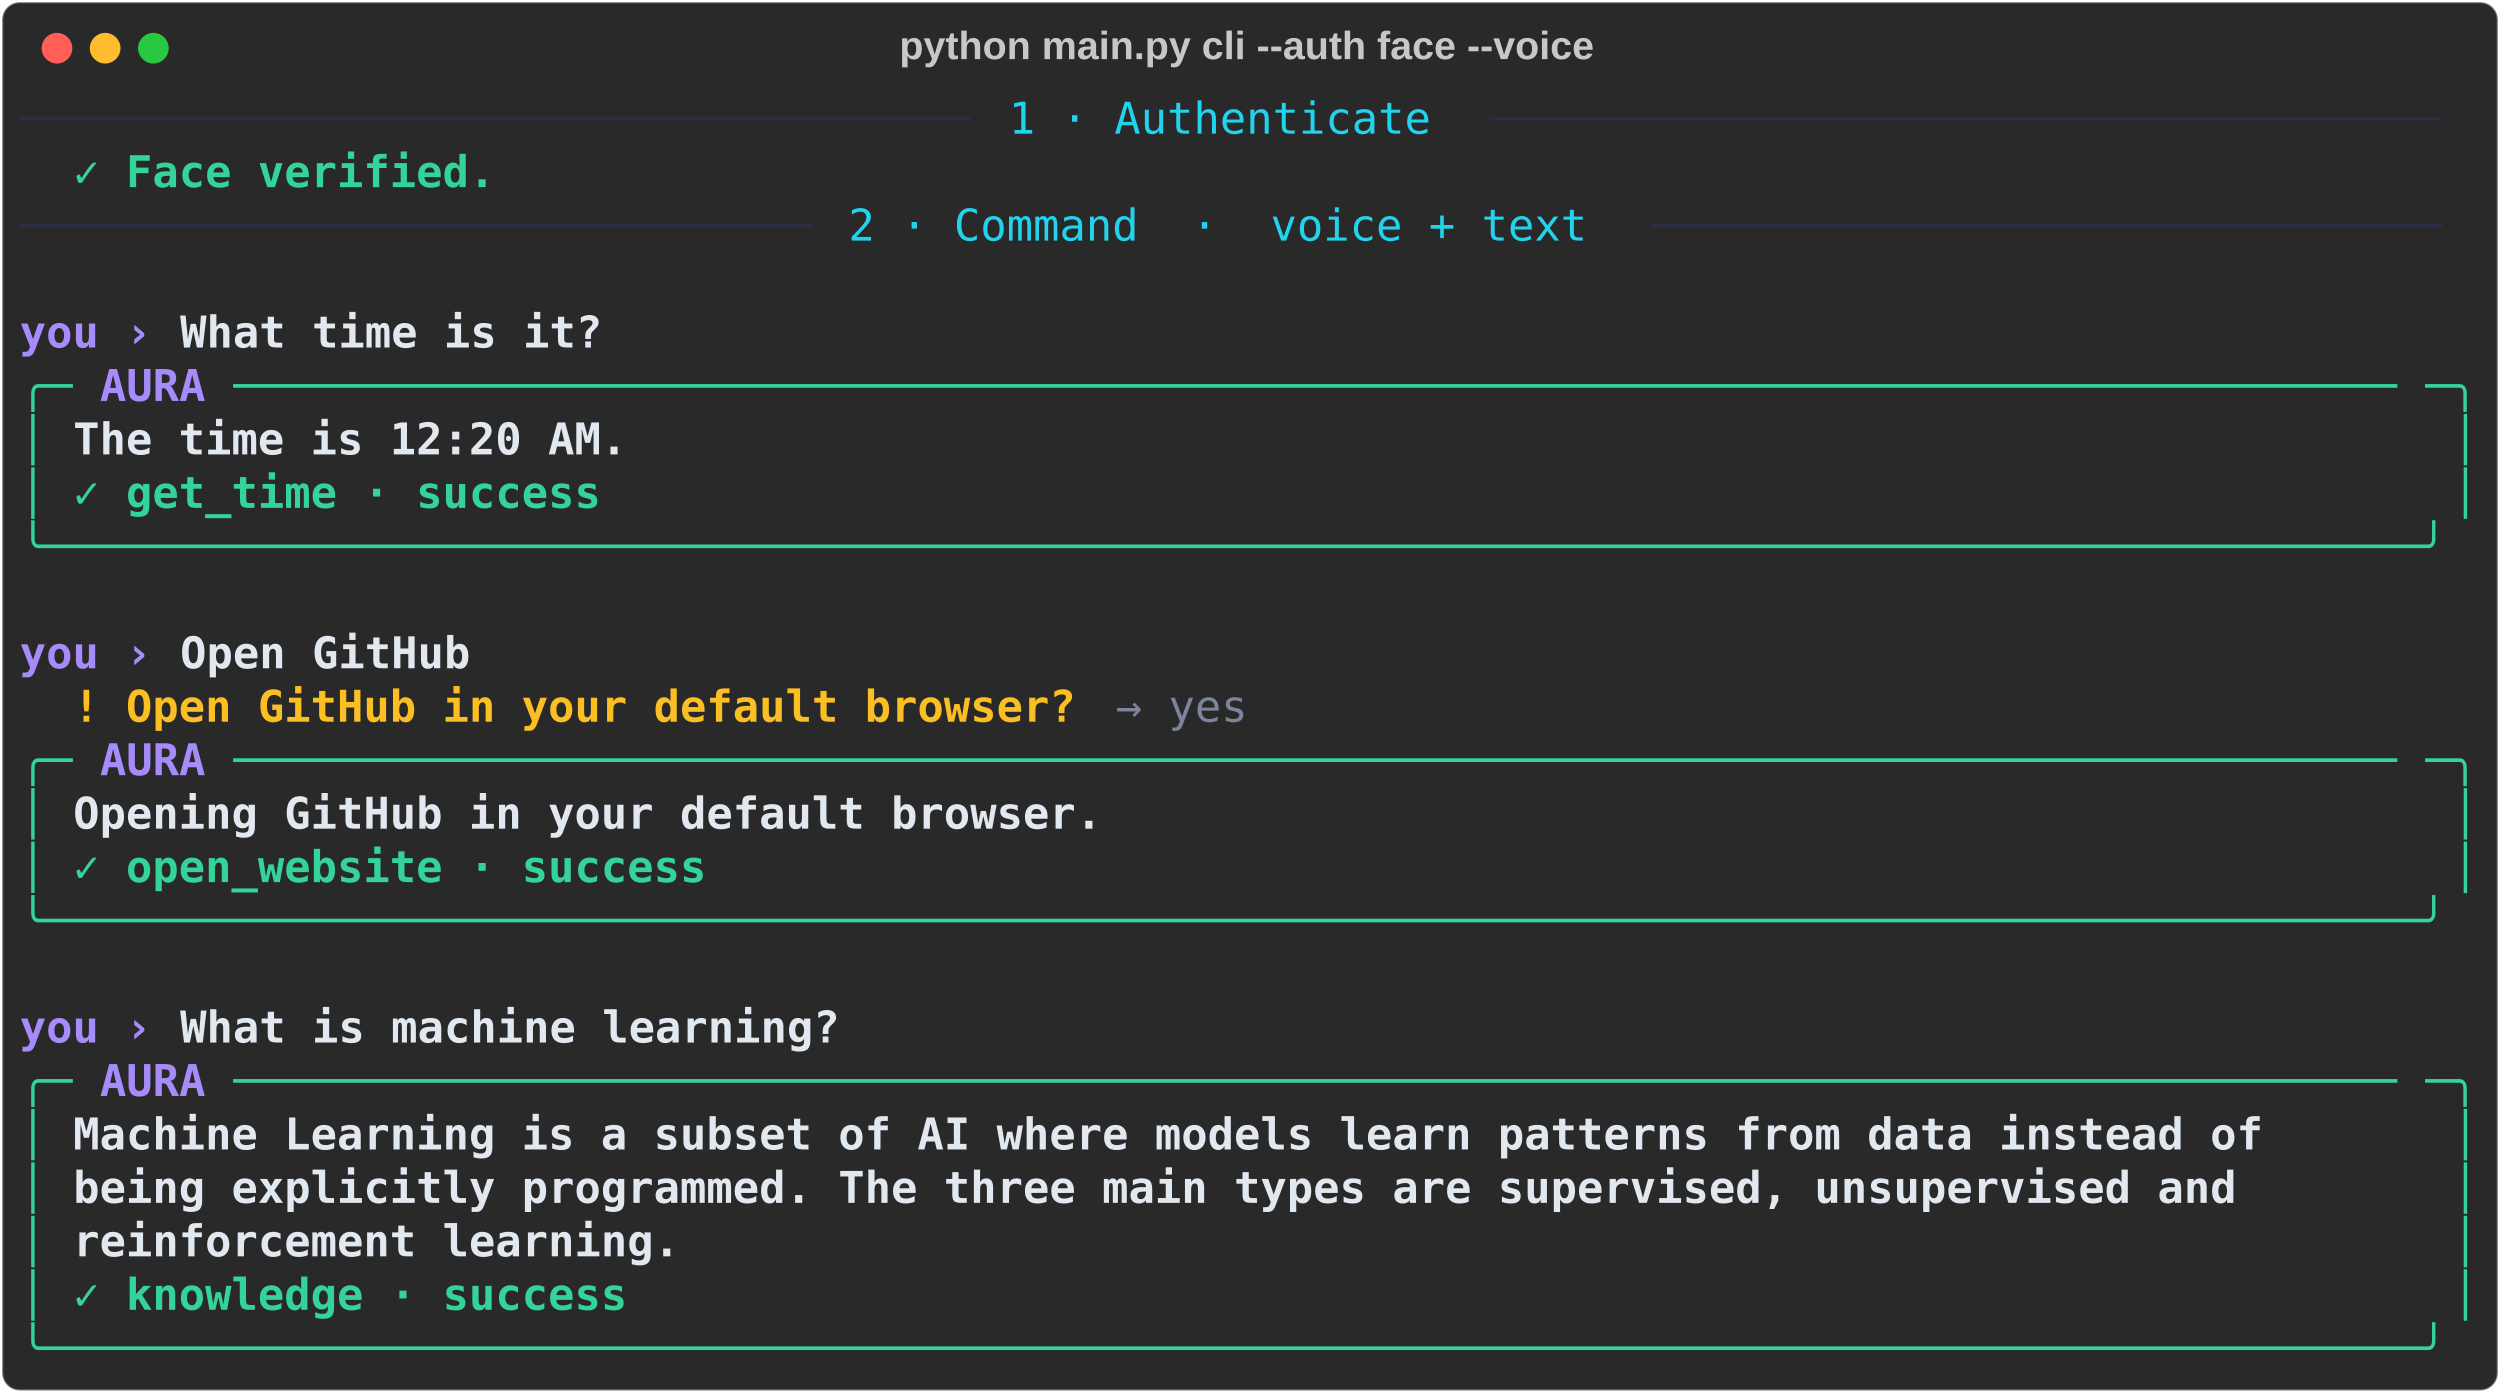
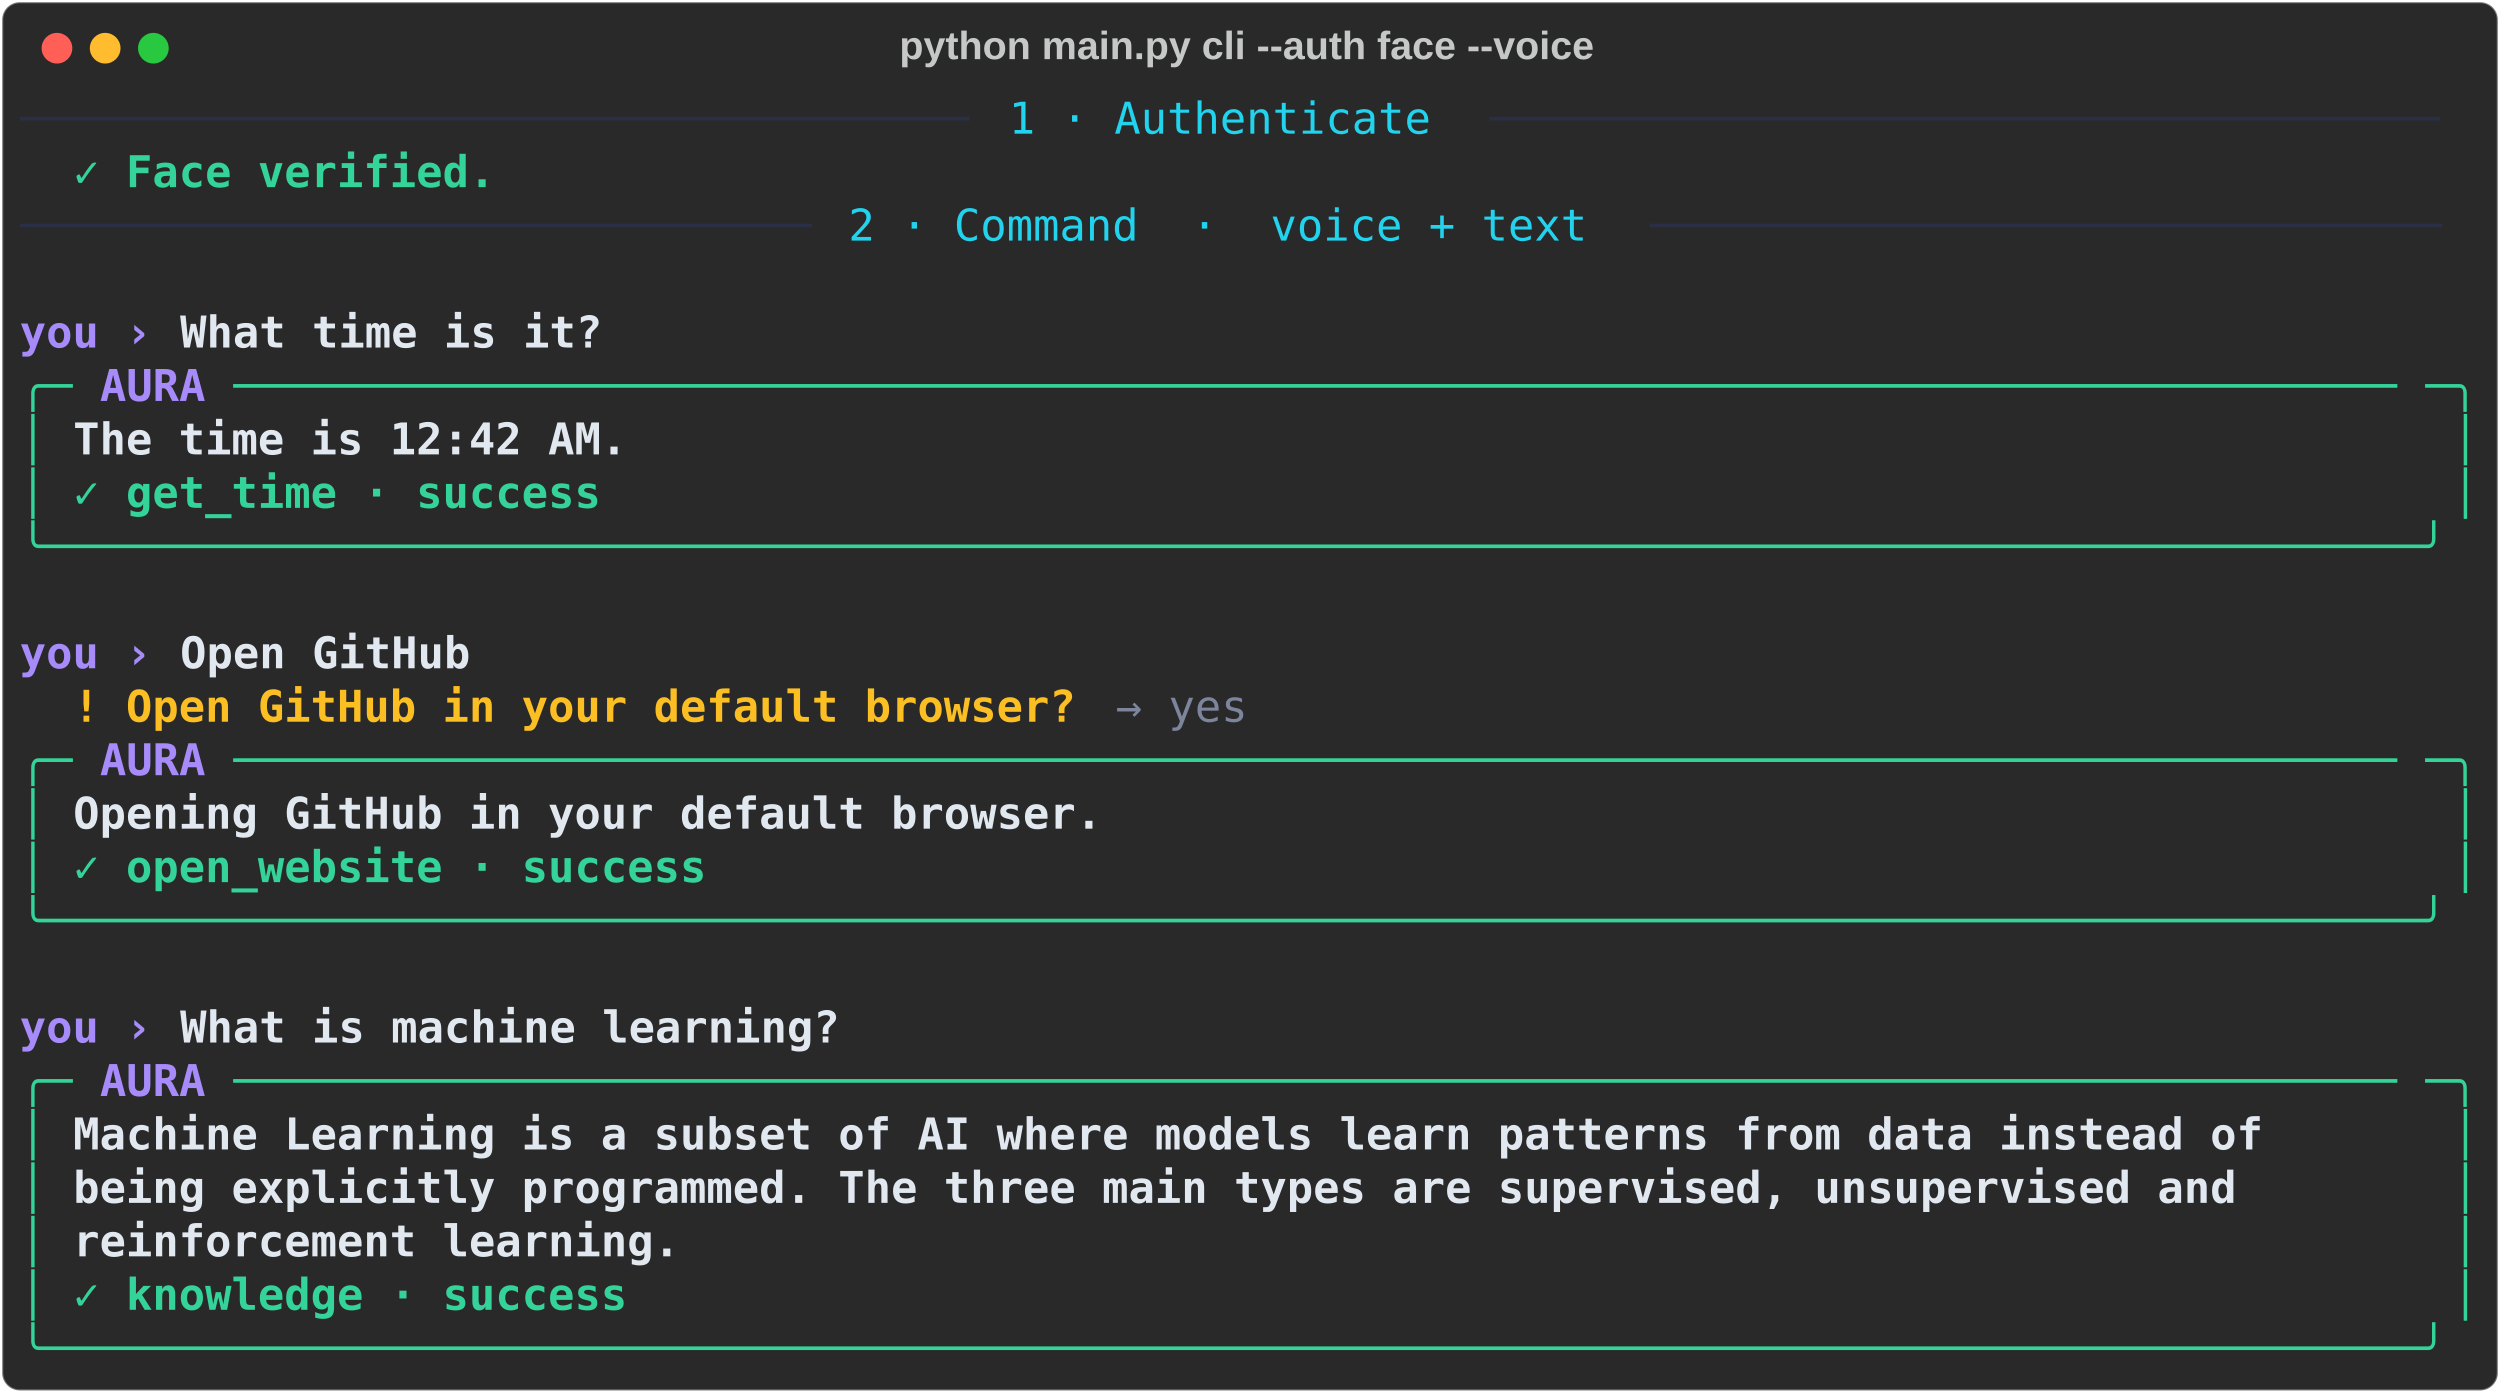
<svg xmlns="http://www.w3.org/2000/svg" class="rich-terminal" viewBox="0 0 1141 635.6">
  <style>

    @font-face {
        font-family: "Fira Code";
        src: local("FiraCode-Regular"),
                url("https://cdnjs.cloudflare.com/ajax/libs/firacode/6.2.0/woff2/FiraCode-Regular.woff2") format("woff2"),
                url("https://cdnjs.cloudflare.com/ajax/libs/firacode/6.2.0/woff/FiraCode-Regular.woff") format("woff");
        font-style: normal;
        font-weight: 400;
    }
    @font-face {
        font-family: "Fira Code";
        src: local("FiraCode-Bold"),
                url("https://cdnjs.cloudflare.com/ajax/libs/firacode/6.2.0/woff2/FiraCode-Bold.woff2") format("woff2"),
                url("https://cdnjs.cloudflare.com/ajax/libs/firacode/6.2.0/woff/FiraCode-Bold.woff") format("woff");
        font-style: bold;
        font-weight: 700;
    }

-     .terminal-2237443342-matrix {
+     .terminal-176270610-matrix {
        font-family: Fira Code, monospace;
        font-size: 20px;
        line-height: 24.4px;
        font-variant-east-asian: full-width;
    }

-     .terminal-2237443342-title {
+     .terminal-176270610-title {
        font-size: 18px;
        font-weight: bold;
        font-family: arial;
    }

-     .terminal-2237443342-r1 { fill: #2a2f45 }
- .terminal-2237443342-r2 { fill: #22d3ee }
- .terminal-2237443342-r3 { fill: #c5c8c6 }
- .terminal-2237443342-r4 { fill: #34d399;font-weight: bold }
- .terminal-2237443342-r5 { fill: #a78bfa;font-weight: bold }
- .terminal-2237443342-r6 { fill: #e2e8f0;font-weight: bold }
- .terminal-2237443342-r7 { fill: #fbbf24;font-weight: bold }
- .terminal-2237443342-r8 { fill: #7c859c }
+     .terminal-176270610-r1 { fill: #2a2f45 }
+ .terminal-176270610-r2 { fill: #22d3ee }
+ .terminal-176270610-r3 { fill: #c5c8c6 }
+ .terminal-176270610-r4 { fill: #34d399;font-weight: bold }
+ .terminal-176270610-r5 { fill: #a78bfa;font-weight: bold }
+ .terminal-176270610-r6 { fill: #e2e8f0;font-weight: bold }
+ .terminal-176270610-r7 { fill: #fbbf24;font-weight: bold }
+ .terminal-176270610-r8 { fill: #7c859c }
    </style>
  <defs>
-     <clipPath id="terminal-2237443342-clip-terminal">
+     <clipPath id="terminal-176270610-clip-terminal">
      <rect x="0" y="0" width="1121.4" height="584.6" />
    </clipPath>
-     <clipPath id="terminal-2237443342-line-0">
+     <clipPath id="terminal-176270610-line-0">
      <rect x="0" y="1.5" width="1122.4" height="24.65" />
    </clipPath>
-     <clipPath id="terminal-2237443342-line-1">
+     <clipPath id="terminal-176270610-line-1">
      <rect x="0" y="25.9" width="1122.4" height="24.65" />
    </clipPath>
-     <clipPath id="terminal-2237443342-line-2">
+     <clipPath id="terminal-176270610-line-2">
      <rect x="0" y="50.3" width="1122.4" height="24.65" />
    </clipPath>
-     <clipPath id="terminal-2237443342-line-3">
+     <clipPath id="terminal-176270610-line-3">
      <rect x="0" y="74.7" width="1122.4" height="24.65" />
    </clipPath>
-     <clipPath id="terminal-2237443342-line-4">
+     <clipPath id="terminal-176270610-line-4">
      <rect x="0" y="99.1" width="1122.4" height="24.65" />
    </clipPath>
-     <clipPath id="terminal-2237443342-line-5">
+     <clipPath id="terminal-176270610-line-5">
      <rect x="0" y="123.5" width="1122.4" height="24.65" />
    </clipPath>
-     <clipPath id="terminal-2237443342-line-6">
+     <clipPath id="terminal-176270610-line-6">
      <rect x="0" y="147.9" width="1122.4" height="24.65" />
    </clipPath>
-     <clipPath id="terminal-2237443342-line-7">
+     <clipPath id="terminal-176270610-line-7">
      <rect x="0" y="172.3" width="1122.4" height="24.65" />
    </clipPath>
-     <clipPath id="terminal-2237443342-line-8">
+     <clipPath id="terminal-176270610-line-8">
      <rect x="0" y="196.7" width="1122.4" height="24.65" />
    </clipPath>
-     <clipPath id="terminal-2237443342-line-9">
+     <clipPath id="terminal-176270610-line-9">
      <rect x="0" y="221.1" width="1122.4" height="24.65" />
    </clipPath>
-     <clipPath id="terminal-2237443342-line-10">
+     <clipPath id="terminal-176270610-line-10">
      <rect x="0" y="245.5" width="1122.4" height="24.65" />
    </clipPath>
-     <clipPath id="terminal-2237443342-line-11">
+     <clipPath id="terminal-176270610-line-11">
      <rect x="0" y="269.9" width="1122.4" height="24.65" />
    </clipPath>
-     <clipPath id="terminal-2237443342-line-12">
+     <clipPath id="terminal-176270610-line-12">
      <rect x="0" y="294.3" width="1122.4" height="24.65" />
    </clipPath>
-     <clipPath id="terminal-2237443342-line-13">
+     <clipPath id="terminal-176270610-line-13">
      <rect x="0" y="318.7" width="1122.4" height="24.65" />
    </clipPath>
-     <clipPath id="terminal-2237443342-line-14">
+     <clipPath id="terminal-176270610-line-14">
      <rect x="0" y="343.1" width="1122.4" height="24.65" />
    </clipPath>
-     <clipPath id="terminal-2237443342-line-15">
+     <clipPath id="terminal-176270610-line-15">
      <rect x="0" y="367.5" width="1122.4" height="24.65" />
    </clipPath>
-     <clipPath id="terminal-2237443342-line-16">
+     <clipPath id="terminal-176270610-line-16">
      <rect x="0" y="391.9" width="1122.4" height="24.65" />
    </clipPath>
-     <clipPath id="terminal-2237443342-line-17">
+     <clipPath id="terminal-176270610-line-17">
      <rect x="0" y="416.3" width="1122.4" height="24.65" />
    </clipPath>
-     <clipPath id="terminal-2237443342-line-18">
+     <clipPath id="terminal-176270610-line-18">
      <rect x="0" y="440.7" width="1122.4" height="24.65" />
    </clipPath>
-     <clipPath id="terminal-2237443342-line-19">
+     <clipPath id="terminal-176270610-line-19">
      <rect x="0" y="465.1" width="1122.4" height="24.65" />
    </clipPath>
-     <clipPath id="terminal-2237443342-line-20">
+     <clipPath id="terminal-176270610-line-20">
      <rect x="0" y="489.5" width="1122.4" height="24.65" />
    </clipPath>
-     <clipPath id="terminal-2237443342-line-21">
+     <clipPath id="terminal-176270610-line-21">
      <rect x="0" y="513.9" width="1122.4" height="24.65" />
    </clipPath>
-     <clipPath id="terminal-2237443342-line-22">
+     <clipPath id="terminal-176270610-line-22">
      <rect x="0" y="538.3" width="1122.4" height="24.65" />
    </clipPath>
  </defs>
  <rect fill="#292929" stroke="rgba(255,255,255,0.35)" stroke-width="1" x="1" y="1" width="1139" height="633.6" rx="8" />
-   <text class="terminal-2237443342-title" fill="#c5c8c6" text-anchor="middle" x="569" y="27">python main.py cli --auth face --voice</text>
+   <text class="terminal-176270610-title" fill="#c5c8c6" text-anchor="middle" x="569" y="27">python main.py cli --auth face --voice</text>
  <g transform="translate(26,22)">
    <circle cx="0" cy="0" r="7" fill="#ff5f57" />
    <circle cx="22" cy="0" r="7" fill="#febc2e" />
    <circle cx="44" cy="0" r="7" fill="#28c840" />
  </g>
-   <g transform="translate(9, 41)" clip-path="url(#terminal-2237443342-clip-terminal)">
-     <g class="terminal-2237443342-matrix">
-       <text class="terminal-2237443342-r1" x="0" y="20" textLength="451.4" clip-path="url(#terminal-2237443342-line-0)">──────────────────────────────────── </text>
-       <text class="terminal-2237443342-r2" x="451.4" y="20" textLength="219.6" clip-path="url(#terminal-2237443342-line-0)"> 1 · Authenticate </text>
-       <text class="terminal-2237443342-r1" x="671" y="20" textLength="451.4" clip-path="url(#terminal-2237443342-line-0)"> ────────────────────────────────────</text>
-       <text class="terminal-2237443342-r3" x="1122.4" y="20" textLength="12.2" clip-path="url(#terminal-2237443342-line-0)">
- </text>
-       <text class="terminal-2237443342-r4" x="24.4" y="44.4" textLength="195.2" clip-path="url(#terminal-2237443342-line-1)">✓ Face verified.</text>
-       <text class="terminal-2237443342-r3" x="1122.4" y="44.4" textLength="12.2" clip-path="url(#terminal-2237443342-line-1)">
- </text>
-       <text class="terminal-2237443342-r1" x="0" y="68.8" textLength="378.2" clip-path="url(#terminal-2237443342-line-2)">────────────────────────────── </text>
-       <text class="terminal-2237443342-r2" x="378.2" y="68.8" textLength="366" clip-path="url(#terminal-2237443342-line-2)"> 2 · Command  ·  voice + text </text>
-       <text class="terminal-2237443342-r1" x="744.2" y="68.8" textLength="378.2" clip-path="url(#terminal-2237443342-line-2)"> ──────────────────────────────</text>
-       <text class="terminal-2237443342-r3" x="1122.4" y="68.8" textLength="12.2" clip-path="url(#terminal-2237443342-line-2)">
- </text>
-       <text class="terminal-2237443342-r3" x="1122.4" y="93.2" textLength="12.2" clip-path="url(#terminal-2237443342-line-3)">
- </text>
-       <text class="terminal-2237443342-r5" x="0" y="117.6" textLength="61" clip-path="url(#terminal-2237443342-line-4)">you ›</text>
-       <text class="terminal-2237443342-r6" x="73.2" y="117.6" textLength="195.2" clip-path="url(#terminal-2237443342-line-4)">What time is it?</text>
-       <text class="terminal-2237443342-r3" x="1122.4" y="117.6" textLength="12.2" clip-path="url(#terminal-2237443342-line-4)">
- </text>
-       <text class="terminal-2237443342-r4" x="0" y="142" textLength="24.4" clip-path="url(#terminal-2237443342-line-5)">╭─</text>
-       <text class="terminal-2237443342-r5" x="36.6" y="142" textLength="48.8" clip-path="url(#terminal-2237443342-line-5)">AURA</text>
-       <text class="terminal-2237443342-r4" x="97.6" y="142" textLength="1000.4" clip-path="url(#terminal-2237443342-line-5)">──────────────────────────────────────────────────────────────────────────────────</text>
-       <text class="terminal-2237443342-r4" x="1098" y="142" textLength="24.4" clip-path="url(#terminal-2237443342-line-5)">─╮</text>
-       <text class="terminal-2237443342-r3" x="1122.4" y="142" textLength="12.2" clip-path="url(#terminal-2237443342-line-5)">
- </text>
-       <text class="terminal-2237443342-r4" x="0" y="166.4" textLength="12.2" clip-path="url(#terminal-2237443342-line-6)">│</text>
-       <text class="terminal-2237443342-r6" x="24.4" y="166.4" textLength="256.2" clip-path="url(#terminal-2237443342-line-6)">The time is 12:20 AM.</text>
-       <text class="terminal-2237443342-r4" x="1110.2" y="166.4" textLength="12.2" clip-path="url(#terminal-2237443342-line-6)">│</text>
-       <text class="terminal-2237443342-r3" x="1122.4" y="166.4" textLength="12.2" clip-path="url(#terminal-2237443342-line-6)">
- </text>
-       <text class="terminal-2237443342-r4" x="0" y="190.8" textLength="12.2" clip-path="url(#terminal-2237443342-line-7)">│</text>
-       <text class="terminal-2237443342-r4" x="24.4" y="190.8" textLength="244" clip-path="url(#terminal-2237443342-line-7)">✓ get_time · success</text>
-       <text class="terminal-2237443342-r4" x="1110.2" y="190.8" textLength="12.2" clip-path="url(#terminal-2237443342-line-7)">│</text>
-       <text class="terminal-2237443342-r3" x="1122.4" y="190.8" textLength="12.2" clip-path="url(#terminal-2237443342-line-7)">
- </text>
-       <text class="terminal-2237443342-r4" x="0" y="215.2" textLength="1122.4" clip-path="url(#terminal-2237443342-line-8)">╰──────────────────────────────────────────────────────────────────────────────────────────╯</text>
-       <text class="terminal-2237443342-r3" x="1122.4" y="215.2" textLength="12.2" clip-path="url(#terminal-2237443342-line-8)">
- </text>
-       <text class="terminal-2237443342-r3" x="1122.4" y="239.6" textLength="12.2" clip-path="url(#terminal-2237443342-line-9)">
- </text>
-       <text class="terminal-2237443342-r5" x="0" y="264" textLength="61" clip-path="url(#terminal-2237443342-line-10)">you ›</text>
-       <text class="terminal-2237443342-r6" x="73.2" y="264" textLength="134.2" clip-path="url(#terminal-2237443342-line-10)">Open GitHub</text>
-       <text class="terminal-2237443342-r3" x="1122.4" y="264" textLength="12.2" clip-path="url(#terminal-2237443342-line-10)">
- </text>
-       <text class="terminal-2237443342-r7" x="24.4" y="288.4" textLength="463.6" clip-path="url(#terminal-2237443342-line-11)">! Open GitHub in your default browser?</text>
-       <text class="terminal-2237443342-r8" x="500.2" y="288.4" textLength="61" clip-path="url(#terminal-2237443342-line-11)">→ yes</text>
-       <text class="terminal-2237443342-r3" x="1122.4" y="288.4" textLength="12.2" clip-path="url(#terminal-2237443342-line-11)">
- </text>
-       <text class="terminal-2237443342-r4" x="0" y="312.8" textLength="24.4" clip-path="url(#terminal-2237443342-line-12)">╭─</text>
-       <text class="terminal-2237443342-r5" x="36.6" y="312.8" textLength="48.8" clip-path="url(#terminal-2237443342-line-12)">AURA</text>
-       <text class="terminal-2237443342-r4" x="97.6" y="312.8" textLength="1000.4" clip-path="url(#terminal-2237443342-line-12)">──────────────────────────────────────────────────────────────────────────────────</text>
-       <text class="terminal-2237443342-r4" x="1098" y="312.8" textLength="24.4" clip-path="url(#terminal-2237443342-line-12)">─╮</text>
-       <text class="terminal-2237443342-r3" x="1122.4" y="312.8" textLength="12.2" clip-path="url(#terminal-2237443342-line-12)">
- </text>
-       <text class="terminal-2237443342-r4" x="0" y="337.2" textLength="12.2" clip-path="url(#terminal-2237443342-line-13)">│</text>
-       <text class="terminal-2237443342-r6" x="24.4" y="337.2" textLength="475.8" clip-path="url(#terminal-2237443342-line-13)">Opening GitHub in your default browser.</text>
-       <text class="terminal-2237443342-r4" x="1110.2" y="337.2" textLength="12.2" clip-path="url(#terminal-2237443342-line-13)">│</text>
-       <text class="terminal-2237443342-r3" x="1122.4" y="337.2" textLength="12.2" clip-path="url(#terminal-2237443342-line-13)">
- </text>
-       <text class="terminal-2237443342-r4" x="0" y="361.6" textLength="12.2" clip-path="url(#terminal-2237443342-line-14)">│</text>
-       <text class="terminal-2237443342-r4" x="24.4" y="361.6" textLength="292.8" clip-path="url(#terminal-2237443342-line-14)">✓ open_website · success</text>
-       <text class="terminal-2237443342-r4" x="1110.2" y="361.6" textLength="12.2" clip-path="url(#terminal-2237443342-line-14)">│</text>
-       <text class="terminal-2237443342-r3" x="1122.4" y="361.6" textLength="12.2" clip-path="url(#terminal-2237443342-line-14)">
- </text>
-       <text class="terminal-2237443342-r4" x="0" y="386" textLength="1122.4" clip-path="url(#terminal-2237443342-line-15)">╰──────────────────────────────────────────────────────────────────────────────────────────╯</text>
-       <text class="terminal-2237443342-r3" x="1122.4" y="386" textLength="12.2" clip-path="url(#terminal-2237443342-line-15)">
- </text>
-       <text class="terminal-2237443342-r3" x="1122.4" y="410.4" textLength="12.2" clip-path="url(#terminal-2237443342-line-16)">
- </text>
-       <text class="terminal-2237443342-r5" x="0" y="434.8" textLength="61" clip-path="url(#terminal-2237443342-line-17)">you ›</text>
-       <text class="terminal-2237443342-r6" x="73.2" y="434.8" textLength="305" clip-path="url(#terminal-2237443342-line-17)">What is machine learning?</text>
-       <text class="terminal-2237443342-r3" x="1122.4" y="434.8" textLength="12.2" clip-path="url(#terminal-2237443342-line-17)">
- </text>
-       <text class="terminal-2237443342-r4" x="0" y="459.2" textLength="24.4" clip-path="url(#terminal-2237443342-line-18)">╭─</text>
-       <text class="terminal-2237443342-r5" x="36.6" y="459.2" textLength="48.8" clip-path="url(#terminal-2237443342-line-18)">AURA</text>
-       <text class="terminal-2237443342-r4" x="97.6" y="459.2" textLength="1000.4" clip-path="url(#terminal-2237443342-line-18)">──────────────────────────────────────────────────────────────────────────────────</text>
-       <text class="terminal-2237443342-r4" x="1098" y="459.2" textLength="24.4" clip-path="url(#terminal-2237443342-line-18)">─╮</text>
-       <text class="terminal-2237443342-r3" x="1122.4" y="459.2" textLength="12.2" clip-path="url(#terminal-2237443342-line-18)">
- </text>
-       <text class="terminal-2237443342-r4" x="0" y="483.6" textLength="12.2" clip-path="url(#terminal-2237443342-line-19)">│</text>
-       <text class="terminal-2237443342-r6" x="24.4" y="483.6" textLength="1024.8" clip-path="url(#terminal-2237443342-line-19)">Machine Learning is a subset of AI where models learn patterns from data instead of </text>
-       <text class="terminal-2237443342-r4" x="1110.2" y="483.6" textLength="12.2" clip-path="url(#terminal-2237443342-line-19)">│</text>
-       <text class="terminal-2237443342-r3" x="1122.4" y="483.6" textLength="12.2" clip-path="url(#terminal-2237443342-line-19)">
- </text>
-       <text class="terminal-2237443342-r4" x="0" y="508" textLength="12.2" clip-path="url(#terminal-2237443342-line-20)">│</text>
-       <text class="terminal-2237443342-r6" x="24.4" y="508" textLength="1012.6" clip-path="url(#terminal-2237443342-line-20)">being explicitly programmed. The three main types are supervised, unsupervised and </text>
-       <text class="terminal-2237443342-r4" x="1110.2" y="508" textLength="12.2" clip-path="url(#terminal-2237443342-line-20)">│</text>
-       <text class="terminal-2237443342-r3" x="1122.4" y="508" textLength="12.2" clip-path="url(#terminal-2237443342-line-20)">
- </text>
-       <text class="terminal-2237443342-r4" x="0" y="532.4" textLength="12.2" clip-path="url(#terminal-2237443342-line-21)">│</text>
-       <text class="terminal-2237443342-r6" x="24.4" y="532.4" textLength="280.6" clip-path="url(#terminal-2237443342-line-21)">reinforcement learning.</text>
-       <text class="terminal-2237443342-r4" x="1110.2" y="532.4" textLength="12.2" clip-path="url(#terminal-2237443342-line-21)">│</text>
-       <text class="terminal-2237443342-r3" x="1122.4" y="532.4" textLength="12.2" clip-path="url(#terminal-2237443342-line-21)">
- </text>
-       <text class="terminal-2237443342-r4" x="0" y="556.8" textLength="12.2" clip-path="url(#terminal-2237443342-line-22)">│</text>
-       <text class="terminal-2237443342-r4" x="24.4" y="556.8" textLength="256.2" clip-path="url(#terminal-2237443342-line-22)">✓ knowledge · success</text>
-       <text class="terminal-2237443342-r4" x="1110.2" y="556.8" textLength="12.2" clip-path="url(#terminal-2237443342-line-22)">│</text>
-       <text class="terminal-2237443342-r3" x="1122.4" y="556.8" textLength="12.2" clip-path="url(#terminal-2237443342-line-22)">
- </text>
-       <text class="terminal-2237443342-r4" x="0" y="581.2" textLength="1122.4" clip-path="url(#terminal-2237443342-line-23)">╰──────────────────────────────────────────────────────────────────────────────────────────╯</text>
-       <text class="terminal-2237443342-r3" x="1122.4" y="581.2" textLength="12.2" clip-path="url(#terminal-2237443342-line-23)">
+   <g transform="translate(9, 41)" clip-path="url(#terminal-176270610-clip-terminal)">
+     <g class="terminal-176270610-matrix">
+       <text class="terminal-176270610-r1" x="0" y="20" textLength="451.4" clip-path="url(#terminal-176270610-line-0)">──────────────────────────────────── </text>
+       <text class="terminal-176270610-r2" x="451.4" y="20" textLength="219.6" clip-path="url(#terminal-176270610-line-0)"> 1 · Authenticate </text>
+       <text class="terminal-176270610-r1" x="671" y="20" textLength="451.4" clip-path="url(#terminal-176270610-line-0)"> ────────────────────────────────────</text>
+       <text class="terminal-176270610-r3" x="1122.4" y="20" textLength="12.2" clip-path="url(#terminal-176270610-line-0)">
+ </text>
+       <text class="terminal-176270610-r4" x="24.4" y="44.4" textLength="195.2" clip-path="url(#terminal-176270610-line-1)">✓ Face verified.</text>
+       <text class="terminal-176270610-r3" x="1122.4" y="44.4" textLength="12.2" clip-path="url(#terminal-176270610-line-1)">
+ </text>
+       <text class="terminal-176270610-r1" x="0" y="68.8" textLength="378.2" clip-path="url(#terminal-176270610-line-2)">────────────────────────────── </text>
+       <text class="terminal-176270610-r2" x="378.2" y="68.8" textLength="366" clip-path="url(#terminal-176270610-line-2)"> 2 · Command  ·  voice + text </text>
+       <text class="terminal-176270610-r1" x="744.2" y="68.8" textLength="378.2" clip-path="url(#terminal-176270610-line-2)"> ──────────────────────────────</text>
+       <text class="terminal-176270610-r3" x="1122.4" y="68.8" textLength="12.2" clip-path="url(#terminal-176270610-line-2)">
+ </text>
+       <text class="terminal-176270610-r3" x="1122.4" y="93.2" textLength="12.2" clip-path="url(#terminal-176270610-line-3)">
+ </text>
+       <text class="terminal-176270610-r5" x="0" y="117.6" textLength="61" clip-path="url(#terminal-176270610-line-4)">you ›</text>
+       <text class="terminal-176270610-r6" x="73.2" y="117.6" textLength="195.2" clip-path="url(#terminal-176270610-line-4)">What time is it?</text>
+       <text class="terminal-176270610-r3" x="1122.4" y="117.6" textLength="12.2" clip-path="url(#terminal-176270610-line-4)">
+ </text>
+       <text class="terminal-176270610-r4" x="0" y="142" textLength="24.4" clip-path="url(#terminal-176270610-line-5)">╭─</text>
+       <text class="terminal-176270610-r5" x="36.6" y="142" textLength="48.8" clip-path="url(#terminal-176270610-line-5)">AURA</text>
+       <text class="terminal-176270610-r4" x="97.6" y="142" textLength="1000.4" clip-path="url(#terminal-176270610-line-5)">──────────────────────────────────────────────────────────────────────────────────</text>
+       <text class="terminal-176270610-r4" x="1098" y="142" textLength="24.4" clip-path="url(#terminal-176270610-line-5)">─╮</text>
+       <text class="terminal-176270610-r3" x="1122.4" y="142" textLength="12.2" clip-path="url(#terminal-176270610-line-5)">
+ </text>
+       <text class="terminal-176270610-r4" x="0" y="166.4" textLength="12.2" clip-path="url(#terminal-176270610-line-6)">│</text>
+       <text class="terminal-176270610-r6" x="24.4" y="166.4" textLength="256.2" clip-path="url(#terminal-176270610-line-6)">The time is 12:42 AM.</text>
+       <text class="terminal-176270610-r4" x="1110.2" y="166.4" textLength="12.2" clip-path="url(#terminal-176270610-line-6)">│</text>
+       <text class="terminal-176270610-r3" x="1122.4" y="166.4" textLength="12.2" clip-path="url(#terminal-176270610-line-6)">
+ </text>
+       <text class="terminal-176270610-r4" x="0" y="190.8" textLength="12.2" clip-path="url(#terminal-176270610-line-7)">│</text>
+       <text class="terminal-176270610-r4" x="24.4" y="190.8" textLength="244" clip-path="url(#terminal-176270610-line-7)">✓ get_time · success</text>
+       <text class="terminal-176270610-r4" x="1110.2" y="190.8" textLength="12.2" clip-path="url(#terminal-176270610-line-7)">│</text>
+       <text class="terminal-176270610-r3" x="1122.4" y="190.8" textLength="12.2" clip-path="url(#terminal-176270610-line-7)">
+ </text>
+       <text class="terminal-176270610-r4" x="0" y="215.2" textLength="1122.4" clip-path="url(#terminal-176270610-line-8)">╰──────────────────────────────────────────────────────────────────────────────────────────╯</text>
+       <text class="terminal-176270610-r3" x="1122.4" y="215.2" textLength="12.2" clip-path="url(#terminal-176270610-line-8)">
+ </text>
+       <text class="terminal-176270610-r3" x="1122.4" y="239.6" textLength="12.2" clip-path="url(#terminal-176270610-line-9)">
+ </text>
+       <text class="terminal-176270610-r5" x="0" y="264" textLength="61" clip-path="url(#terminal-176270610-line-10)">you ›</text>
+       <text class="terminal-176270610-r6" x="73.2" y="264" textLength="134.2" clip-path="url(#terminal-176270610-line-10)">Open GitHub</text>
+       <text class="terminal-176270610-r3" x="1122.4" y="264" textLength="12.2" clip-path="url(#terminal-176270610-line-10)">
+ </text>
+       <text class="terminal-176270610-r7" x="24.4" y="288.4" textLength="463.6" clip-path="url(#terminal-176270610-line-11)">! Open GitHub in your default browser?</text>
+       <text class="terminal-176270610-r8" x="500.2" y="288.4" textLength="61" clip-path="url(#terminal-176270610-line-11)">→ yes</text>
+       <text class="terminal-176270610-r3" x="1122.4" y="288.4" textLength="12.2" clip-path="url(#terminal-176270610-line-11)">
+ </text>
+       <text class="terminal-176270610-r4" x="0" y="312.8" textLength="24.4" clip-path="url(#terminal-176270610-line-12)">╭─</text>
+       <text class="terminal-176270610-r5" x="36.6" y="312.8" textLength="48.8" clip-path="url(#terminal-176270610-line-12)">AURA</text>
+       <text class="terminal-176270610-r4" x="97.6" y="312.8" textLength="1000.4" clip-path="url(#terminal-176270610-line-12)">──────────────────────────────────────────────────────────────────────────────────</text>
+       <text class="terminal-176270610-r4" x="1098" y="312.8" textLength="24.4" clip-path="url(#terminal-176270610-line-12)">─╮</text>
+       <text class="terminal-176270610-r3" x="1122.4" y="312.8" textLength="12.2" clip-path="url(#terminal-176270610-line-12)">
+ </text>
+       <text class="terminal-176270610-r4" x="0" y="337.2" textLength="12.2" clip-path="url(#terminal-176270610-line-13)">│</text>
+       <text class="terminal-176270610-r6" x="24.4" y="337.2" textLength="475.8" clip-path="url(#terminal-176270610-line-13)">Opening GitHub in your default browser.</text>
+       <text class="terminal-176270610-r4" x="1110.2" y="337.2" textLength="12.2" clip-path="url(#terminal-176270610-line-13)">│</text>
+       <text class="terminal-176270610-r3" x="1122.4" y="337.2" textLength="12.2" clip-path="url(#terminal-176270610-line-13)">
+ </text>
+       <text class="terminal-176270610-r4" x="0" y="361.6" textLength="12.2" clip-path="url(#terminal-176270610-line-14)">│</text>
+       <text class="terminal-176270610-r4" x="24.4" y="361.6" textLength="292.8" clip-path="url(#terminal-176270610-line-14)">✓ open_website · success</text>
+       <text class="terminal-176270610-r4" x="1110.2" y="361.6" textLength="12.2" clip-path="url(#terminal-176270610-line-14)">│</text>
+       <text class="terminal-176270610-r3" x="1122.4" y="361.6" textLength="12.2" clip-path="url(#terminal-176270610-line-14)">
+ </text>
+       <text class="terminal-176270610-r4" x="0" y="386" textLength="1122.4" clip-path="url(#terminal-176270610-line-15)">╰──────────────────────────────────────────────────────────────────────────────────────────╯</text>
+       <text class="terminal-176270610-r3" x="1122.4" y="386" textLength="12.2" clip-path="url(#terminal-176270610-line-15)">
+ </text>
+       <text class="terminal-176270610-r3" x="1122.4" y="410.4" textLength="12.2" clip-path="url(#terminal-176270610-line-16)">
+ </text>
+       <text class="terminal-176270610-r5" x="0" y="434.8" textLength="61" clip-path="url(#terminal-176270610-line-17)">you ›</text>
+       <text class="terminal-176270610-r6" x="73.2" y="434.8" textLength="305" clip-path="url(#terminal-176270610-line-17)">What is machine learning?</text>
+       <text class="terminal-176270610-r3" x="1122.4" y="434.8" textLength="12.2" clip-path="url(#terminal-176270610-line-17)">
+ </text>
+       <text class="terminal-176270610-r4" x="0" y="459.2" textLength="24.4" clip-path="url(#terminal-176270610-line-18)">╭─</text>
+       <text class="terminal-176270610-r5" x="36.6" y="459.2" textLength="48.8" clip-path="url(#terminal-176270610-line-18)">AURA</text>
+       <text class="terminal-176270610-r4" x="97.6" y="459.2" textLength="1000.4" clip-path="url(#terminal-176270610-line-18)">──────────────────────────────────────────────────────────────────────────────────</text>
+       <text class="terminal-176270610-r4" x="1098" y="459.2" textLength="24.4" clip-path="url(#terminal-176270610-line-18)">─╮</text>
+       <text class="terminal-176270610-r3" x="1122.4" y="459.2" textLength="12.2" clip-path="url(#terminal-176270610-line-18)">
+ </text>
+       <text class="terminal-176270610-r4" x="0" y="483.6" textLength="12.2" clip-path="url(#terminal-176270610-line-19)">│</text>
+       <text class="terminal-176270610-r6" x="24.4" y="483.6" textLength="1024.8" clip-path="url(#terminal-176270610-line-19)">Machine Learning is a subset of AI where models learn patterns from data instead of </text>
+       <text class="terminal-176270610-r4" x="1110.2" y="483.6" textLength="12.2" clip-path="url(#terminal-176270610-line-19)">│</text>
+       <text class="terminal-176270610-r3" x="1122.4" y="483.6" textLength="12.2" clip-path="url(#terminal-176270610-line-19)">
+ </text>
+       <text class="terminal-176270610-r4" x="0" y="508" textLength="12.2" clip-path="url(#terminal-176270610-line-20)">│</text>
+       <text class="terminal-176270610-r6" x="24.4" y="508" textLength="1012.6" clip-path="url(#terminal-176270610-line-20)">being explicitly programmed. The three main types are supervised, unsupervised and </text>
+       <text class="terminal-176270610-r4" x="1110.2" y="508" textLength="12.2" clip-path="url(#terminal-176270610-line-20)">│</text>
+       <text class="terminal-176270610-r3" x="1122.4" y="508" textLength="12.2" clip-path="url(#terminal-176270610-line-20)">
+ </text>
+       <text class="terminal-176270610-r4" x="0" y="532.4" textLength="12.2" clip-path="url(#terminal-176270610-line-21)">│</text>
+       <text class="terminal-176270610-r6" x="24.4" y="532.4" textLength="280.6" clip-path="url(#terminal-176270610-line-21)">reinforcement learning.</text>
+       <text class="terminal-176270610-r4" x="1110.2" y="532.4" textLength="12.2" clip-path="url(#terminal-176270610-line-21)">│</text>
+       <text class="terminal-176270610-r3" x="1122.4" y="532.4" textLength="12.2" clip-path="url(#terminal-176270610-line-21)">
+ </text>
+       <text class="terminal-176270610-r4" x="0" y="556.8" textLength="12.2" clip-path="url(#terminal-176270610-line-22)">│</text>
+       <text class="terminal-176270610-r4" x="24.4" y="556.8" textLength="256.2" clip-path="url(#terminal-176270610-line-22)">✓ knowledge · success</text>
+       <text class="terminal-176270610-r4" x="1110.2" y="556.8" textLength="12.2" clip-path="url(#terminal-176270610-line-22)">│</text>
+       <text class="terminal-176270610-r3" x="1122.4" y="556.8" textLength="12.2" clip-path="url(#terminal-176270610-line-22)">
+ </text>
+       <text class="terminal-176270610-r4" x="0" y="581.2" textLength="1122.4" clip-path="url(#terminal-176270610-line-23)">╰──────────────────────────────────────────────────────────────────────────────────────────╯</text>
+       <text class="terminal-176270610-r3" x="1122.4" y="581.2" textLength="12.2" clip-path="url(#terminal-176270610-line-23)">
</text>
    </g>
  </g>
</svg>
